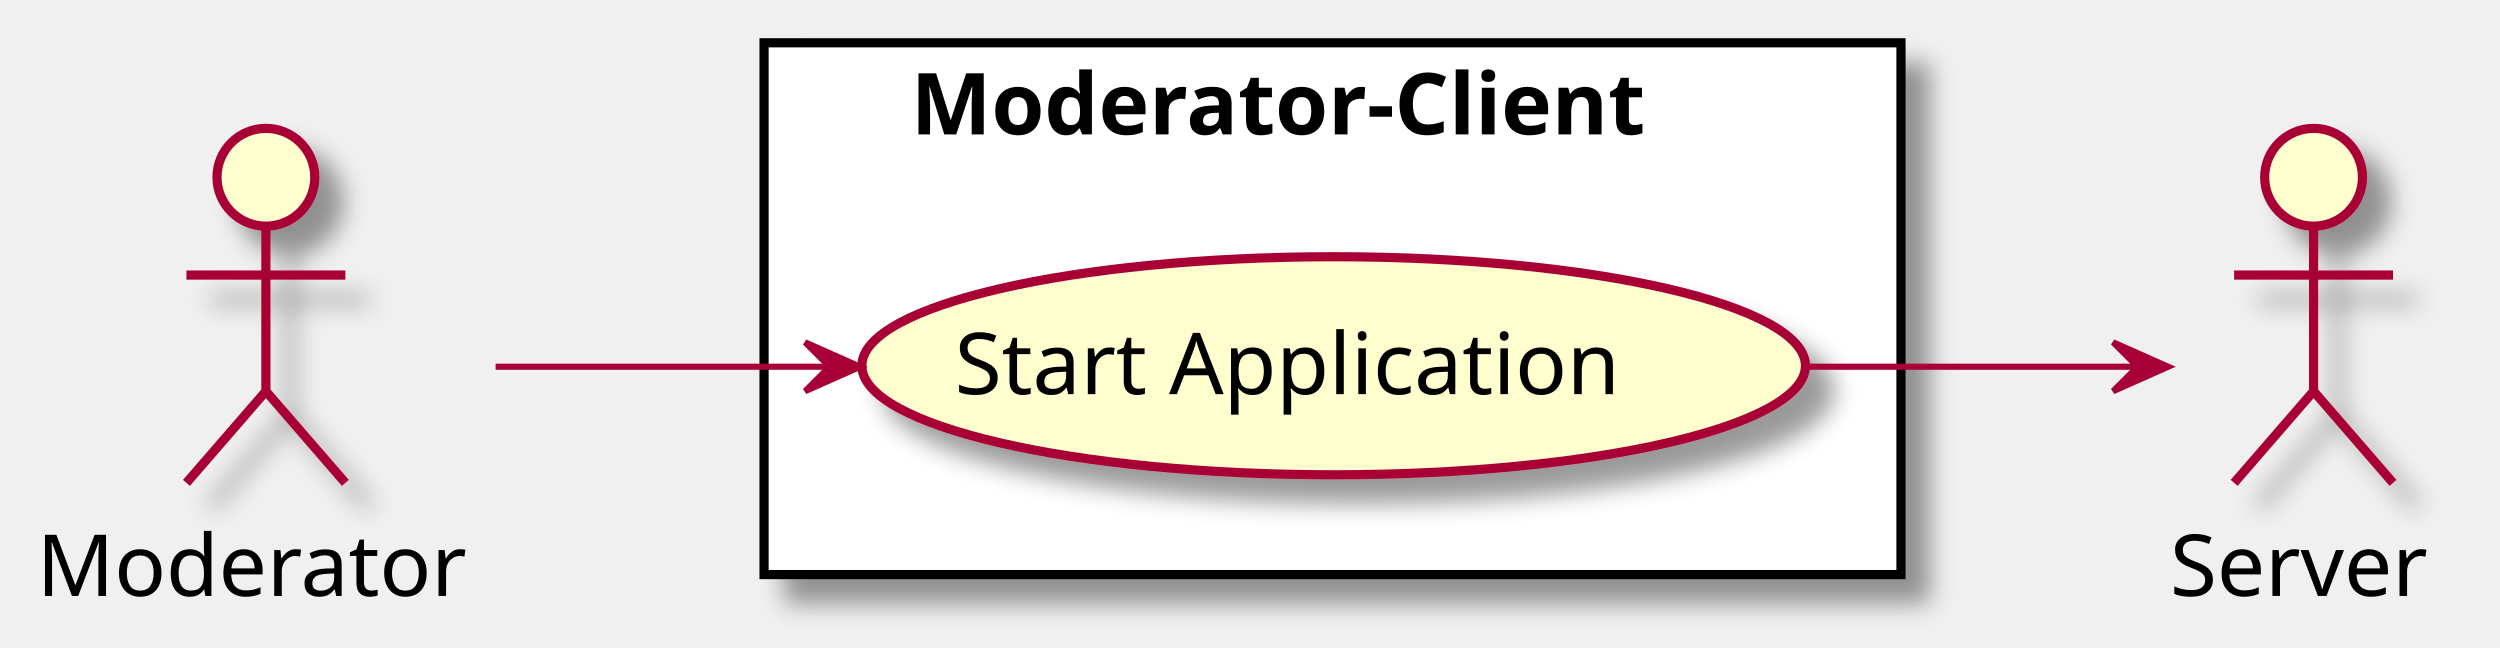
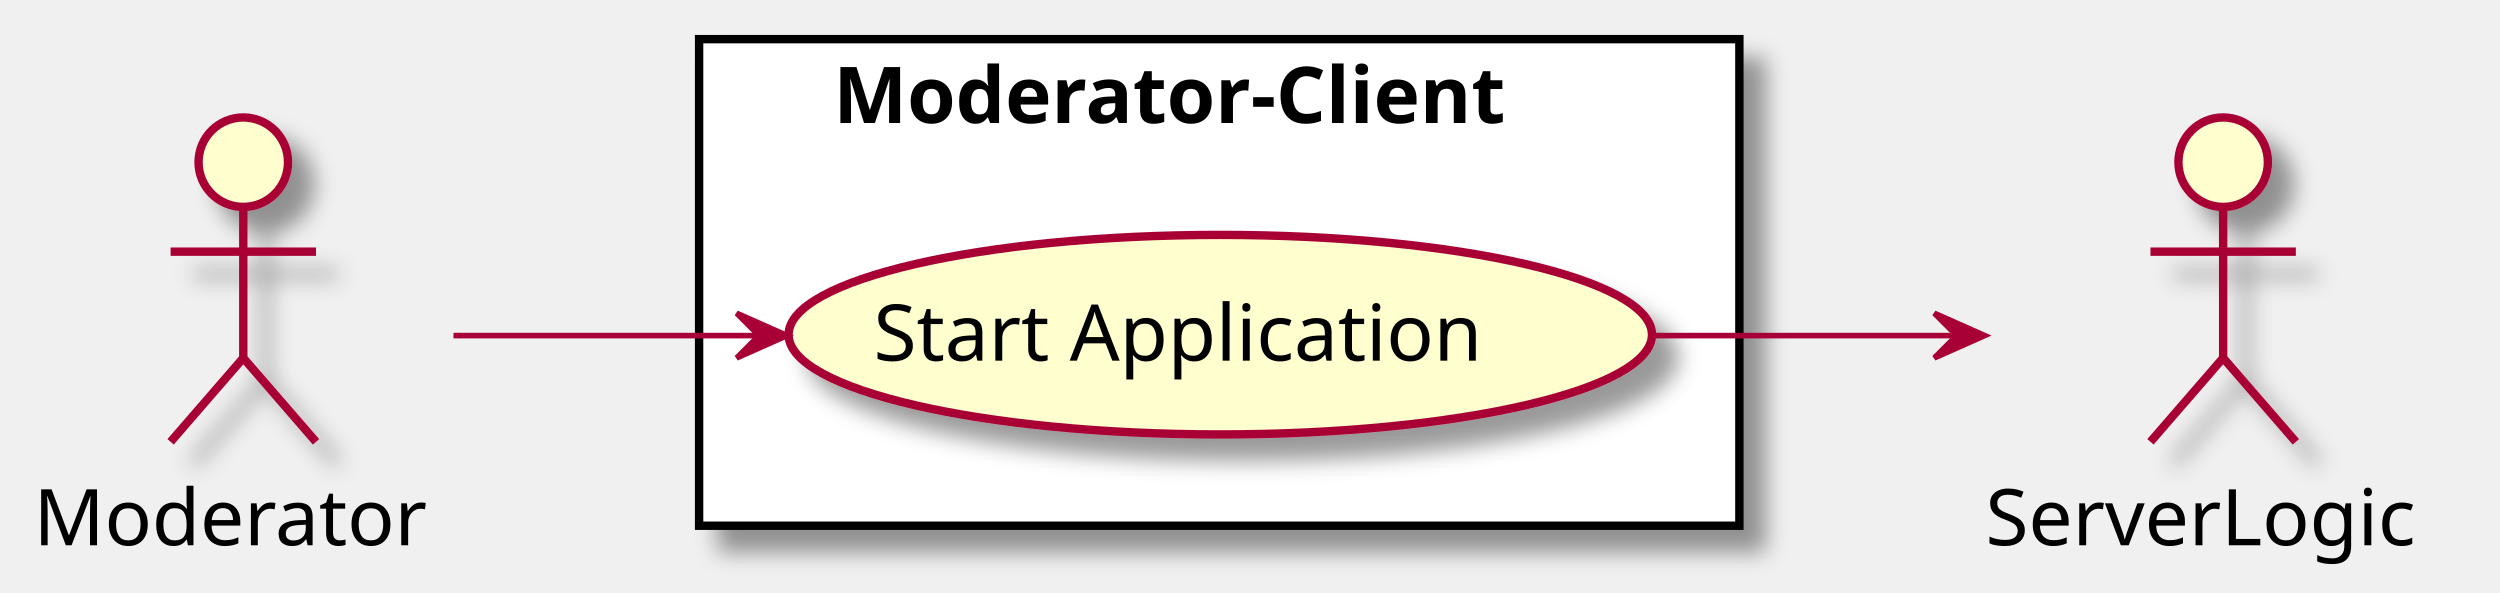
- <svg xmlns="http://www.w3.org/2000/svg" contentScriptType="application/ecmascript" contentStyleType="text/css" height="106px" preserveAspectRatio="none" style="width:409px;height:106px;" version="1.1" viewBox="0 0 409 106" width="409px" zoomAndPan="magnify">
+ <svg xmlns="http://www.w3.org/2000/svg" contentScriptType="application/ecmascript" contentStyleType="text/css" height="106px" preserveAspectRatio="none" style="width:447px;height:106px;" version="1.1" viewBox="0 0 447 106" width="447px" zoomAndPan="magnify">
  <defs>
-     <filter height="300%" id="f1qlv9q11oe6zx" width="300%" x="-1" y="-1">
+     <filter height="300%" id="f7brycj9svs5j" width="300%" x="-1" y="-1">
      <feGaussianBlur result="blurOut" stdDeviation="2.0" />
      <feColorMatrix in="blurOut" result="blurOut2" type="matrix" values="0 0 0 0 0 0 0 0 0 0 0 0 0 0 0 0 0 0 .4 0" />
      <feOffset dx="4.0" dy="4.0" in="blurOut2" result="blurOut3" />
      <feBlend in="SourceGraphic" in2="blurOut3" mode="normal" />
    </filter>
  </defs>
  <g>
-     <rect fill="#FFFFFF" filter="url(#f1qlv9q11oe6zx)" height="87" style="stroke: #000000; stroke-width: 1.5;" width="186" x="125" y="7" />
+     <rect fill="#FFFFFF" filter="url(#f7brycj9svs5j)" height="87" style="stroke:#000000;stroke-width:1.5;" width="186" x="125" y="7" />
    <text fill="#000000" font-family="sans-serif" font-size="14" font-weight="bold" lengthAdjust="spacingAndGlyphs" textLength="138" x="149" y="21.995">Moderator-Client</text>
-     <ellipse cx="218.188" cy="59.838" fill="#FEFECE" filter="url(#f1qlv9q11oe6zx)" rx="77.188" ry="17.838" style="stroke: #A80036; stroke-width: 1.5;" />
+     <ellipse cx="218.188" cy="59.838" fill="#FEFECE" filter="url(#f7brycj9svs5j)" rx="77.188" ry="17.838" style="stroke:#A80036;stroke-width:1.5;" />
    <text fill="#000000" font-family="sans-serif" font-size="14" lengthAdjust="spacingAndGlyphs" textLength="124" x="156.188" y="64.486">Start Application</text>
-     <ellipse cx="43.5" cy="29" fill="#FEFECE" filter="url(#f1qlv9q11oe6zx)" rx="8" ry="8" style="stroke: #A80036; stroke-width: 1.5;" />
-     <path d="M43.5,37 L43.5,64 M30.5,45 L56.5,45 M43.5,64 L30.5,79 M43.5,64 L56.5,79 " fill="none" filter="url(#f1qlv9q11oe6zx)" style="stroke: #A80036; stroke-width: 1.5;" />
+     <ellipse cx="43.5" cy="29" fill="#FEFECE" filter="url(#f7brycj9svs5j)" rx="8" ry="8" style="stroke:#A80036;stroke-width:1.5;" />
+     <path d="M43.5,37 L43.5,64 M30.5,45 L56.5,45 M43.5,64 L30.5,79 M43.5,64 L56.5,79 " fill="none" filter="url(#f7brycj9svs5j)" style="stroke:#A80036;stroke-width:1.5;" />
    <text fill="#000000" font-family="sans-serif" font-size="14" lengthAdjust="spacingAndGlyphs" textLength="75" x="6" y="97.495">Moderator</text>
-     <ellipse cx="378.5" cy="29" fill="#FEFECE" filter="url(#f1qlv9q11oe6zx)" rx="8" ry="8" style="stroke: #A80036; stroke-width: 1.5;" />
-     <path d="M378.5,37 L378.5,64 M365.5,45 L391.5,45 M378.5,64 L365.5,79 M378.5,64 L391.5,79 " fill="none" filter="url(#f1qlv9q11oe6zx)" style="stroke: #A80036; stroke-width: 1.5;" />
-     <text fill="#000000" font-family="sans-serif" font-size="14" lengthAdjust="spacingAndGlyphs" textLength="47" x="355" y="97.495">Server</text>
-     <path d="M81.083,60 C96.993,60 116.324,60 135.355,60 " fill="none" id="m-to-start" style="stroke: #A80036; stroke-width: 1.0;" />
-     <polygon fill="#A80036" points="140.711,60,131.711,56,135.711,60,131.711,64,140.711,60" style="stroke: #A80036; stroke-width: 1.0;" />
-     <path d="M295,60 C314.559,60 334.381,60 349.692,60 " fill="none" id="start-to-s" style="stroke: #A80036; stroke-width: 1.0;" />
-     <polygon fill="#A80036" points="354.705,60,345.705,56,349.705,60,345.705,64,354.705,60" style="stroke: #A80036; stroke-width: 1.0;" />
+     <ellipse cx="397.5" cy="29" fill="#FEFECE" filter="url(#f7brycj9svs5j)" rx="8" ry="8" style="stroke:#A80036;stroke-width:1.5;" />
+     <path d="M397.5,37 L397.5,64 M384.5,45 L410.5,45 M397.5,64 L384.5,79 M397.5,64 L410.5,79 " fill="none" filter="url(#f7brycj9svs5j)" style="stroke:#A80036;stroke-width:1.5;" />
+     <text fill="#000000" font-family="sans-serif" font-size="14" lengthAdjust="spacingAndGlyphs" textLength="85" x="355" y="97.495">ServerLogic</text>
+     <path d="M81.083,60 C96.993,60 116.324,60 135.355,60 " fill="none" id="m-to-start" style="stroke:#A80036;stroke-width:1.0;" />
+     <polygon fill="#A80036" points="140.711,60,131.711,56,135.711,60,131.711,64,140.711,60" style="stroke:#A80036;stroke-width:1.0;" />
+     <path d="M295.048,60 C313.638,60 332.987,60 349.741,60 " fill="none" id="start-to-s" style="stroke:#A80036;stroke-width:1.0;" />
+     <polygon fill="#A80036" points="354.853,60,345.853,56,349.853,60,345.853,64,354.853,60" style="stroke:#A80036;stroke-width:1.0;" />
  </g>
</svg>
